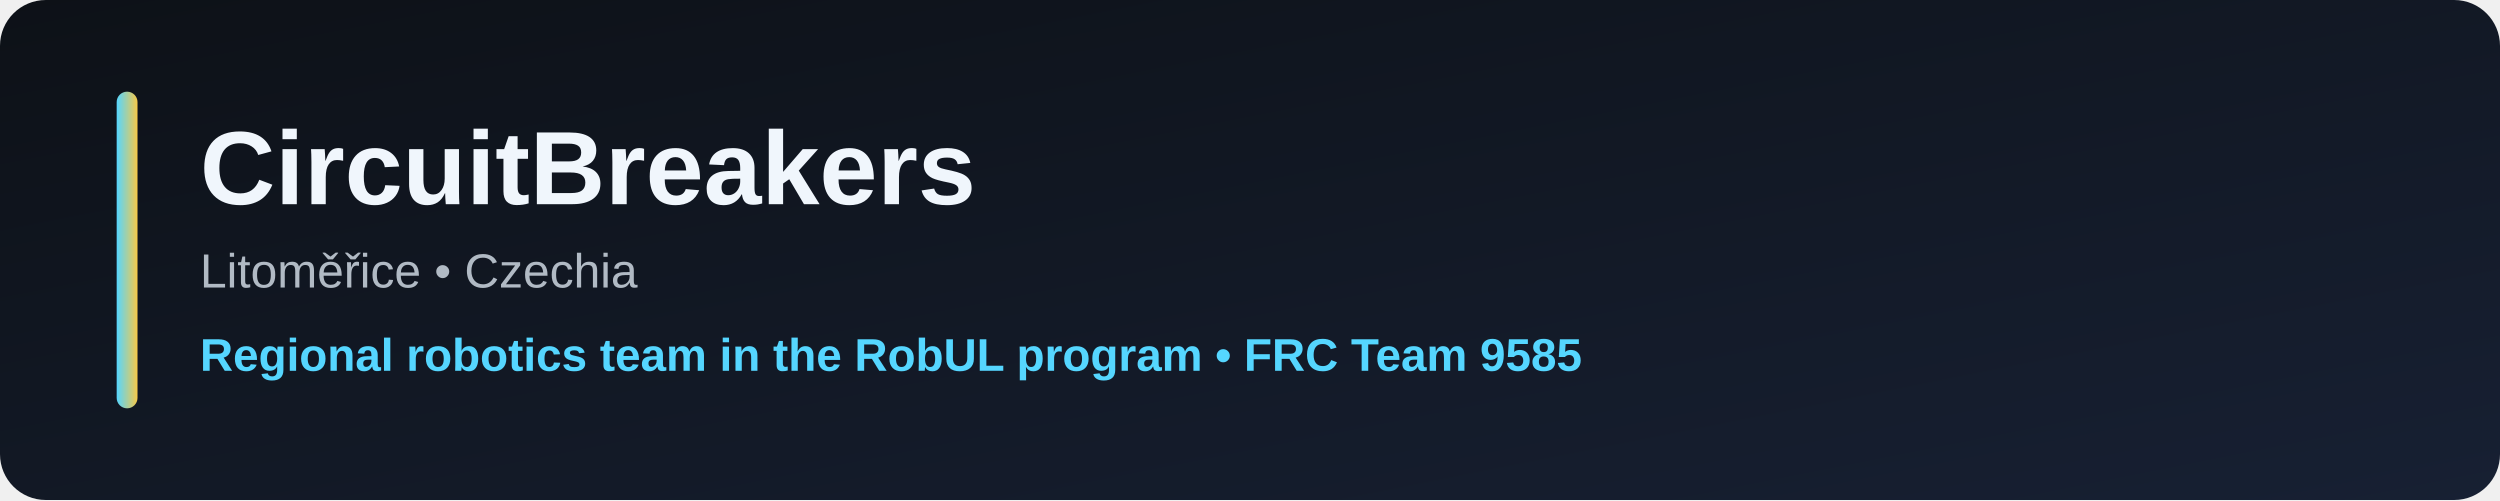
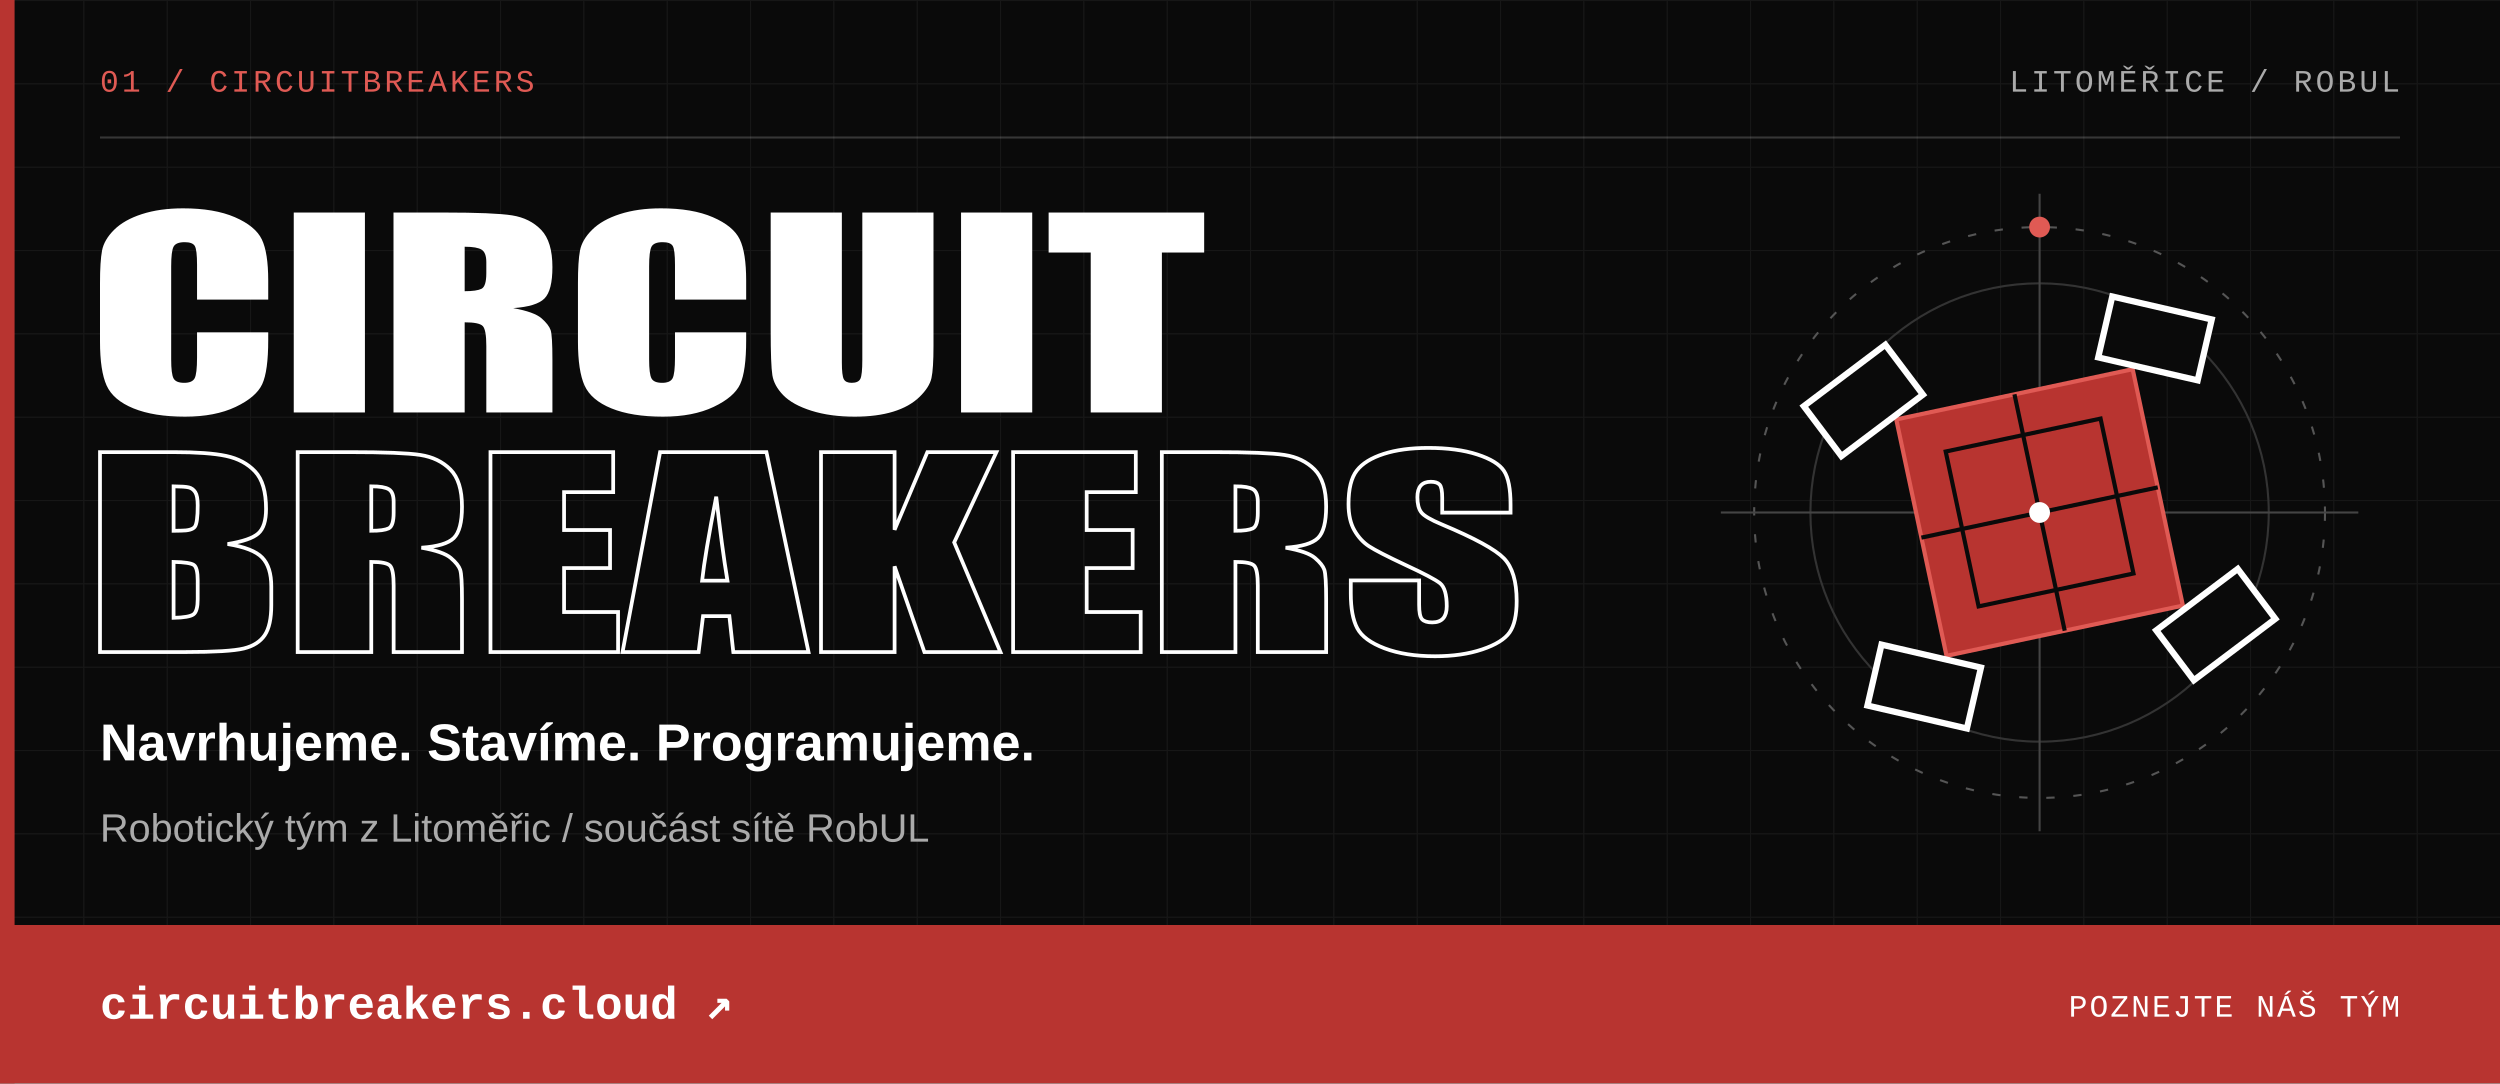
- <svg xmlns="http://www.w3.org/2000/svg" width="1200" height="240" viewBox="0 0 1200 240" role="img" aria-labelledby="title desc">
+ <svg xmlns="http://www.w3.org/2000/svg" width="1200" height="520" viewBox="0 0 1200 520" role="img" aria-labelledby="title desc" lang="cs">
  <defs>
-     <linearGradient id="bg" x1="0" y1="0" x2="1" y2="1">
-       <stop offset="0%" stop-color="#0d1117" />
-       <stop offset="100%" stop-color="#172033" />
-     </linearGradient>
-     <linearGradient id="accent" x1="0" y1="0" x2="1" y2="0">
-       <stop offset="0%" stop-color="#55d6ff" />
-       <stop offset="100%" stop-color="#f7c948" />
-     </linearGradient>
+     <pattern id="grid" width="40" height="40" patternUnits="userSpaceOnUse">
+       <path d="M40 0H0V40" fill="none" stroke="#fff" stroke-opacity=".055" />
+     </pattern>
  </defs>
-   <rect width="1200" height="240" rx="22" fill="url(#bg)" />
-   <rect x="56" y="44" width="10" height="152" rx="5" fill="url(#accent)" />
-   <text x="96" y="98" fill="#f0f6fc" font-family="Arial, Helvetica, sans-serif" font-size="50" font-weight="700">
-     CircuitBreakers
-   </text>
-   <text x="96" y="138" fill="#b1bac4" font-family="Arial, Helvetica, sans-serif" font-size="23">
-     Litoměřice • Czechia
-   </text>
-   <text x="96" y="178" fill="#55d6ff" font-family="Arial, Helvetica, sans-serif" font-size="22" font-weight="600">
-     Regional robotics team in the RobUL program • FRC Team 9585
-   </text>
+   <path fill="#0a0a0a" d="M0 0h1200v520H0z" />
+   <path fill="url(#grid)" d="M0 0h1200v444H0z" />
+   <path fill="#b83430" d="M0 0h7v520H0z" />
+   <g font-family="'Courier New', monospace" font-size="15" letter-spacing="1.5">
+     <text x="48" y="44" fill="#e05a54">01 / CIRCUITBREAKERS</text>
+     <text x="1152" y="44" text-anchor="end" fill="#aaa">LITOMĚŘICE / ROBUL</text>
+   </g>
+   <path d="M48 66H1152" stroke="#fff" stroke-opacity=".18" />
+   <g id="wordmark" aria-hidden="true">
+     <path fill="#fff" fill-rule="evenodd" d="M128.746 143.806L94.581 143.806L94.581 127.126C94.581 122.275 94.216 119.249 93.485 118.046C92.755 116.843 91.146 116.242 88.657 116.242C85.844 116.242 84.058 116.973 83.301 118.435C82.543 119.897 82.165 123.059 82.165 127.919L82.165 172.496C82.165 177.159 82.543 180.202 83.301 181.624C84.058 183.047 85.762 183.758 88.413 183.758C90.956 183.758 92.62 183.045 93.404 181.619C94.189 180.193 94.581 176.846 94.581 171.577L94.581 159.514L128.746 159.514L128.746 163.254C128.746 173.187 127.785 180.232 125.865 184.387C123.944 188.543 119.697 192.184 113.124 195.31C106.551 198.437 98.449 200 88.819 200C78.81 200 70.56 198.676 64.068 196.028C57.576 193.381 53.275 189.716 51.165 185.033C49.055 180.35 48 173.306 48 163.9L48 135.863C48 128.947 48.325 123.76 48.974 120.302C49.623 116.845 51.557 113.515 54.776 110.314C57.995 107.113 62.458 104.594 68.166 102.756C73.874 100.919 80.434 100 87.845 100C97.908 100 106.213 101.421 112.759 104.262C119.305 107.104 123.606 110.646 125.662 114.888C127.718 119.131 128.746 125.731 128.746 134.689ZM175.164 102.015L175.164 197.985L141 197.985L141 102.015ZM188.879 102.015L213.062 102.015C229.184 102.015 240.099 102.47 245.807 103.379C251.514 104.288 256.167 106.609 259.765 110.344C263.362 114.078 265.161 120.036 265.161 128.216C265.161 135.685 263.89 140.703 261.347 143.272C258.804 145.841 253.8 147.382 246.334 147.896C253.097 149.121 257.641 150.761 259.968 152.816C262.294 154.871 263.741 156.758 264.309 158.477C264.877 160.196 265.161 164.928 265.161 172.673L265.161 197.985L233.431 197.985L233.431 166.094C233.431 160.956 232.877 157.775 231.767 156.55C230.658 155.325 227.75 154.713 223.044 154.713L223.044 197.985L188.879 197.985ZM223.044 118.435L223.044 139.775C226.885 139.775 229.576 139.389 231.118 138.619C232.66 137.848 233.431 135.349 233.431 131.12L233.431 125.845C233.431 122.802 232.687 120.806 231.199 119.858C229.712 118.909 226.993 118.435 223.044 118.435ZM358.161 143.806L323.996 143.806L323.996 127.126C323.996 122.275 323.631 119.249 322.901 118.046C322.17 116.843 320.561 116.242 318.072 116.242C315.259 116.242 313.473 116.973 312.716 118.435C311.959 119.897 311.58 123.059 311.58 127.919L311.58 172.496C311.58 177.159 311.959 180.202 312.716 181.624C313.473 183.047 315.178 183.758 317.829 183.758C320.371 183.758 322.035 183.045 322.819 181.619C323.604 180.193 323.996 176.846 323.996 171.577L323.996 159.514L358.161 159.514L358.161 163.254C358.161 173.187 357.2 180.232 355.28 184.387C353.359 188.543 349.112 192.184 342.539 195.31C335.966 198.437 327.864 200 318.234 200C308.226 200 299.975 198.676 293.483 196.028C286.991 193.381 282.69 189.716 280.58 185.033C278.47 180.35 277.415 173.306 277.415 163.9L277.415 135.863C277.415 128.947 277.74 123.76 278.389 120.302C279.038 116.845 280.972 113.515 284.191 110.314C287.41 107.113 291.874 104.594 297.581 102.756C303.289 100.919 309.849 100 317.26 100C327.323 100 335.628 101.421 342.174 104.262C348.72 107.104 353.021 110.646 355.077 114.888C357.133 119.131 358.161 125.731 358.161 134.689ZM448.077 102.015L448.077 166.153C448.077 173.424 447.752 178.532 447.103 181.476C446.454 184.42 444.533 187.443 441.341 190.545C438.149 193.648 433.943 195.999 428.722 197.599C423.501 199.2 417.347 200 410.26 200C402.415 200 395.49 199.052 389.485 197.155C383.48 195.258 378.99 192.788 376.014 189.745C373.039 186.702 371.28 183.491 370.739 180.113C370.198 176.734 369.928 169.631 369.928 158.803L369.928 102.015L404.092 102.015L404.092 173.978C404.092 178.166 404.404 180.844 405.026 182.01C405.648 183.175 406.906 183.758 408.799 183.758C410.963 183.758 412.356 183.116 412.979 181.832C413.601 180.547 413.912 177.514 413.912 172.733L413.912 102.015ZM495.469 102.015L495.469 197.985L461.304 197.985L461.304 102.015ZM578 102.015L578 121.221L557.712 121.221L557.712 197.985L523.547 197.985L523.547 121.221L503.341 121.221L503.341 102.015Z" />
+     <path fill="none" stroke="#fff" stroke-width="1.8" fill-rule="evenodd" d="M48 217.015L83.238 217.015C94.368 217.015 102.8 217.628 108.533 218.852C114.266 220.076 118.895 222.554 122.418 226.286C125.942 230.018 127.704 236.03 127.704 244.324C127.704 249.931 126.459 253.841 123.97 256.052C121.481 258.264 116.573 259.962 109.246 261.147C117.412 262.452 122.95 264.617 125.858 267.642C128.767 270.667 130.221 275.303 130.221 281.55L130.221 290.446C130.221 296.931 129.172 301.735 127.075 304.859C124.977 307.983 121.635 310.118 117.049 311.265C112.462 312.411 103.066 312.985 88.859 312.985L48 312.985ZM83.321 233.435L83.321 254.775C84.832 254.735 86.006 254.716 86.845 254.716C90.313 254.716 92.522 254.113 93.473 252.908C94.424 251.702 94.899 248.254 94.899 242.564C94.899 239.56 94.508 237.456 93.725 236.251C92.942 235.045 91.921 234.285 90.663 233.969C89.404 233.652 86.957 233.475 83.321 233.435ZM83.321 269.713L83.321 296.565C88.299 296.446 91.474 295.893 92.844 294.905C94.214 293.917 94.899 291.487 94.899 287.614L94.899 278.663C94.899 274.553 94.284 272.064 93.054 271.194C91.823 270.325 88.579 269.831 83.321 269.713ZM142.89 217.015L167.891 217.015C184.559 217.015 195.844 217.47 201.745 218.379C207.646 219.288 212.456 221.609 216.175 225.344C219.895 229.078 221.755 235.036 221.755 243.216C221.755 250.685 220.44 255.703 217.811 258.272C215.182 260.841 210.009 262.382 202.29 262.896C209.282 264.121 213.98 265.761 216.385 267.816C218.79 269.871 220.286 271.758 220.874 273.477C221.461 275.196 221.755 279.928 221.755 287.673L221.755 312.985L188.95 312.985L188.95 281.094C188.95 275.956 188.377 272.775 187.23 271.55C186.084 270.325 183.077 269.713 178.211 269.713L178.211 312.985L142.89 312.985ZM178.211 233.435L178.211 254.775C182.182 254.775 184.965 254.39 186.559 253.619C188.153 252.848 188.95 250.349 188.95 246.12L188.95 240.845C188.95 237.802 188.181 235.806 186.643 234.858C185.105 233.909 182.294 233.435 178.211 233.435ZM235.43 217.015L294.327 217.015L294.327 236.221L270.751 236.221L270.751 254.419L292.817 254.419L292.817 272.676L270.751 272.676L270.751 293.779L296.676 293.779L296.676 312.985L235.43 312.985ZM367.885 217.015L388.084 312.985L351.986 312.985L350.092 295.735L337.456 295.735L335.333 312.985L298.816 312.985L316.833 217.015ZM349.165 278.723C347.378 267.853 345.585 254.417 343.785 238.414C340.188 256.791 337.929 270.227 337.008 278.723ZM478.275 217.015L458.014 260.347L480.205 312.985L443.709 312.985L429.404 271.847L429.404 312.985L394.083 312.985L394.083 217.015L429.404 217.015L429.404 254.301L445.135 217.015ZM486.287 217.015L545.184 217.015L545.184 236.221L521.609 236.221L521.609 254.419L543.674 254.419L543.674 272.676L521.609 272.676L521.609 293.779L547.534 293.779L547.534 312.985L486.287 312.985ZM557.685 217.015L582.687 217.015C599.355 217.015 610.639 217.47 616.54 218.379C622.441 219.288 627.251 221.609 630.971 225.344C634.69 229.078 636.55 235.036 636.55 243.216C636.55 250.685 635.236 255.703 632.607 258.272C629.978 260.841 624.804 262.382 617.086 262.896C624.077 264.121 628.776 265.761 631.181 267.816C633.586 269.871 635.082 271.758 635.669 273.477C636.257 275.196 636.55 279.928 636.55 287.673L636.55 312.985L603.746 312.985L603.746 281.094C603.746 275.956 603.172 272.775 602.026 271.55C600.879 270.325 597.873 269.713 593.007 269.713L593.007 312.985L557.685 312.985ZM593.007 233.435L593.007 254.775C596.978 254.775 599.761 254.39 601.355 253.619C602.949 252.848 603.746 250.349 603.746 246.12L603.746 240.845C603.746 237.802 602.977 235.806 601.439 234.858C599.9 233.909 597.09 233.435 593.007 233.435ZM725.064 246.061L692.259 246.061L692.259 238.948C692.259 235.628 691.84 233.514 691.001 232.605C690.162 231.696 688.763 231.242 686.806 231.242C684.68 231.242 683.072 231.855 681.981 233.081C680.891 234.307 680.345 236.166 680.345 238.657C680.345 241.86 680.958 244.272 682.185 245.893C683.356 247.515 686.683 249.471 692.166 251.761C707.889 258.354 717.792 263.765 721.875 267.994C725.958 272.222 728 279.039 728 288.444C728 295.281 726.867 300.319 724.602 303.56C722.337 306.8 717.96 309.517 711.472 311.71C704.984 313.903 697.433 315 688.819 315C679.367 315 671.298 313.735 664.614 311.206C657.93 308.677 653.554 305.456 651.484 301.544C649.415 297.632 648.38 292.08 648.38 284.887L648.38 278.604L681.184 278.604L681.184 290.282C681.184 293.878 681.646 296.19 682.569 297.217C683.492 298.244 685.128 298.758 687.477 298.758C689.826 298.758 691.574 298.106 692.721 296.802C693.867 295.498 694.44 293.562 694.44 290.993C694.44 285.342 693.35 281.647 691.168 279.908C688.931 278.169 683.422 275.265 674.64 271.194C665.859 267.085 660.042 264.101 657.189 262.244C654.337 260.386 651.974 257.818 650.1 254.538C648.226 251.258 647.289 247.069 647.289 241.971C647.289 234.621 648.618 229.246 651.275 225.848C653.931 222.449 658.224 219.792 664.153 217.875C670.082 215.958 677.241 215 685.631 215C694.804 215 702.621 216.047 709.081 218.142C715.541 220.236 719.82 222.874 721.917 226.055C724.015 229.236 725.064 234.64 725.064 242.267Z" />
+   </g>
+   <g transform="translate(979 246)" aria-hidden="true">
+     <circle r="137" fill="none" stroke="#555" stroke-dasharray="4 9" />
+     <circle r="110" fill="none" stroke="#333" />
+     <path d="M-153 0H153M0-153V153" stroke="#444" />
+     <g transform="rotate(-12)">
+       <path d="M-58-58H58V58H-58z" fill="#b83430" stroke="#e05a54" stroke-width="2" />
+       <path d="M-38-38H38V38H-38zM-58 0H58M0-58V58" fill="none" stroke="#0a0a0a" stroke-width="2" />
+       <g fill="#0a0a0a" stroke="#fff" stroke-width="3">
+         <rect x="-96" y="-85" width="49" height="30" transform="rotate(-25 -72 -70)" />
+         <rect x="47" y="-85" width="49" height="30" transform="rotate(25 72 -70)" />
+         <rect x="-96" y="55" width="49" height="30" transform="rotate(25 -72 70)" />
+         <rect x="47" y="55" width="49" height="30" transform="rotate(-25 72 70)" />
+       </g>
+     </g>
+     <circle cx="0" cy="-137" r="5" fill="#e05a54" />
+     <circle r="5" fill="#fff" />
+   </g>
+   <g font-family="Arial, Helvetica, sans-serif" fill="#fff">
+     <text x="48" y="365" font-size="25" font-weight="700">Navrhujeme. Stavíme. Programujeme.</text>
+     <text x="48" y="404" font-size="19" fill="#aaa">Robotický tým z Litoměřic / součást sítě RobUL</text>
+   </g>
+   <path fill="#b83430" d="M0 444h1200v76H0z" />
+   <g fill="#fff" font-family="'Courier New', monospace">
+     <text x="48" y="489" font-size="22" font-weight="700">circuitbreakers.cloud ↗</text>
+     <text x="1152" y="488" font-size="15" text-anchor="end" letter-spacing="1">POZNEJTE NÁŠ TÝM</text>
+   </g>
</svg>
